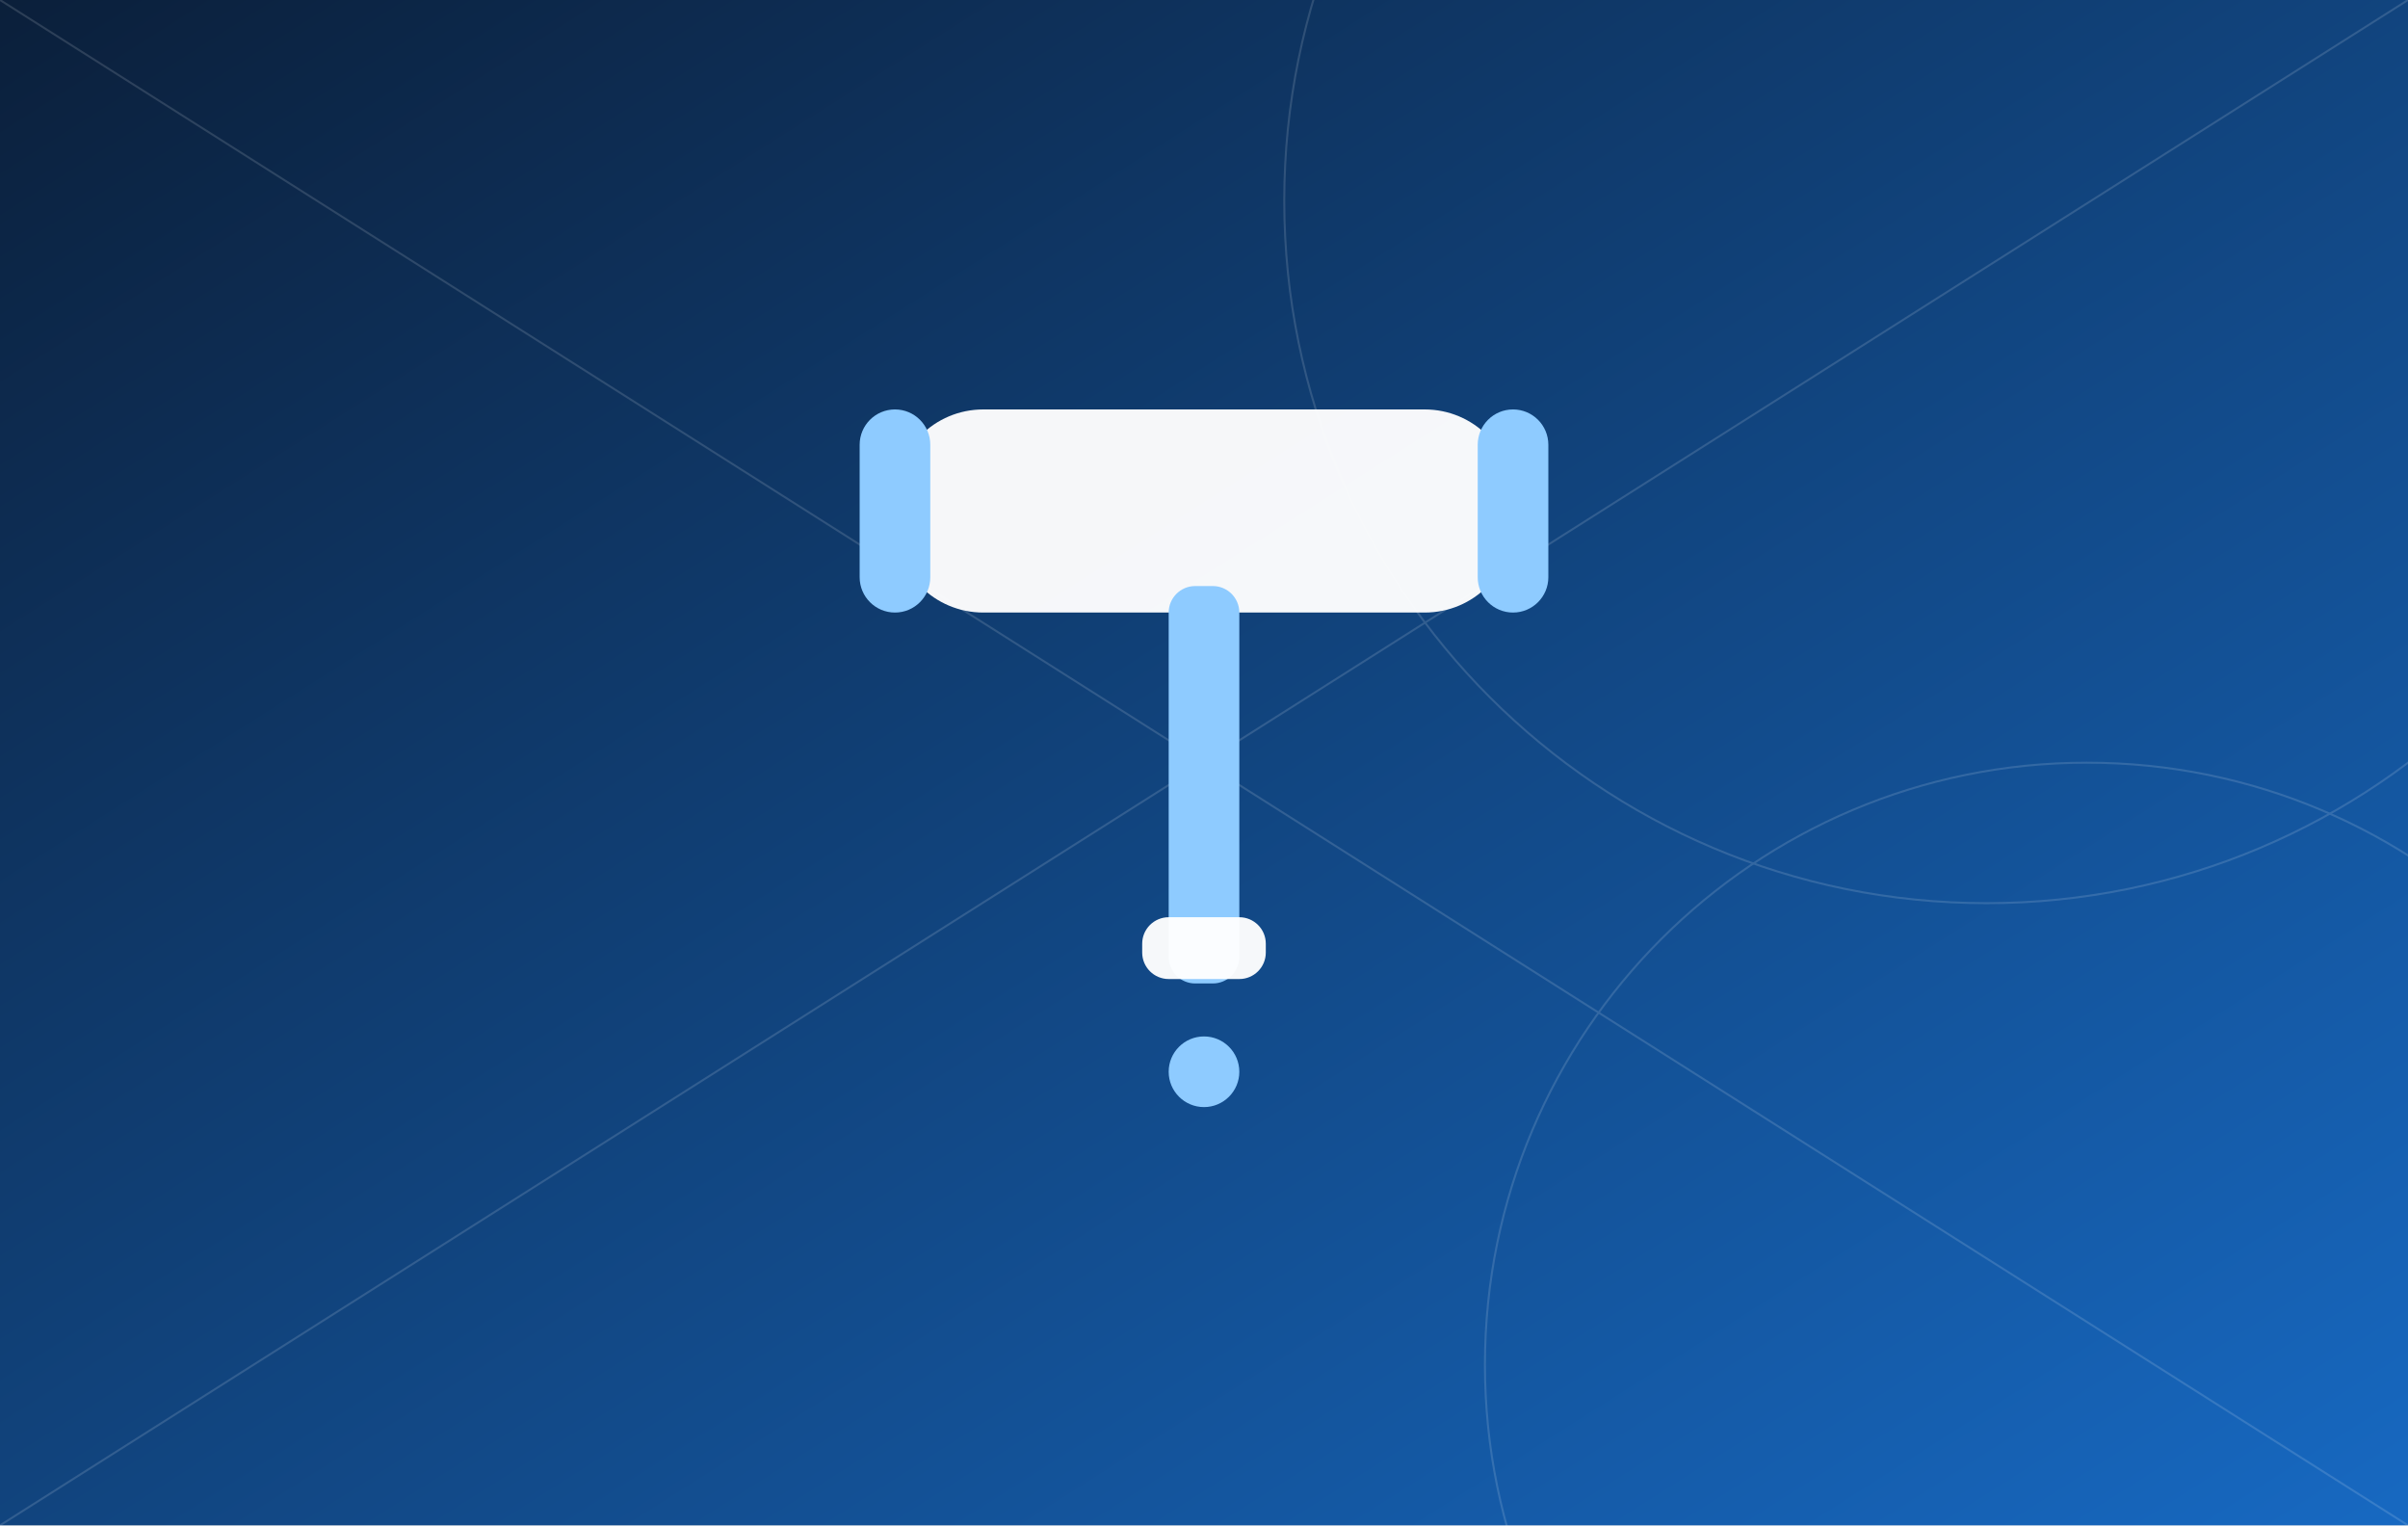
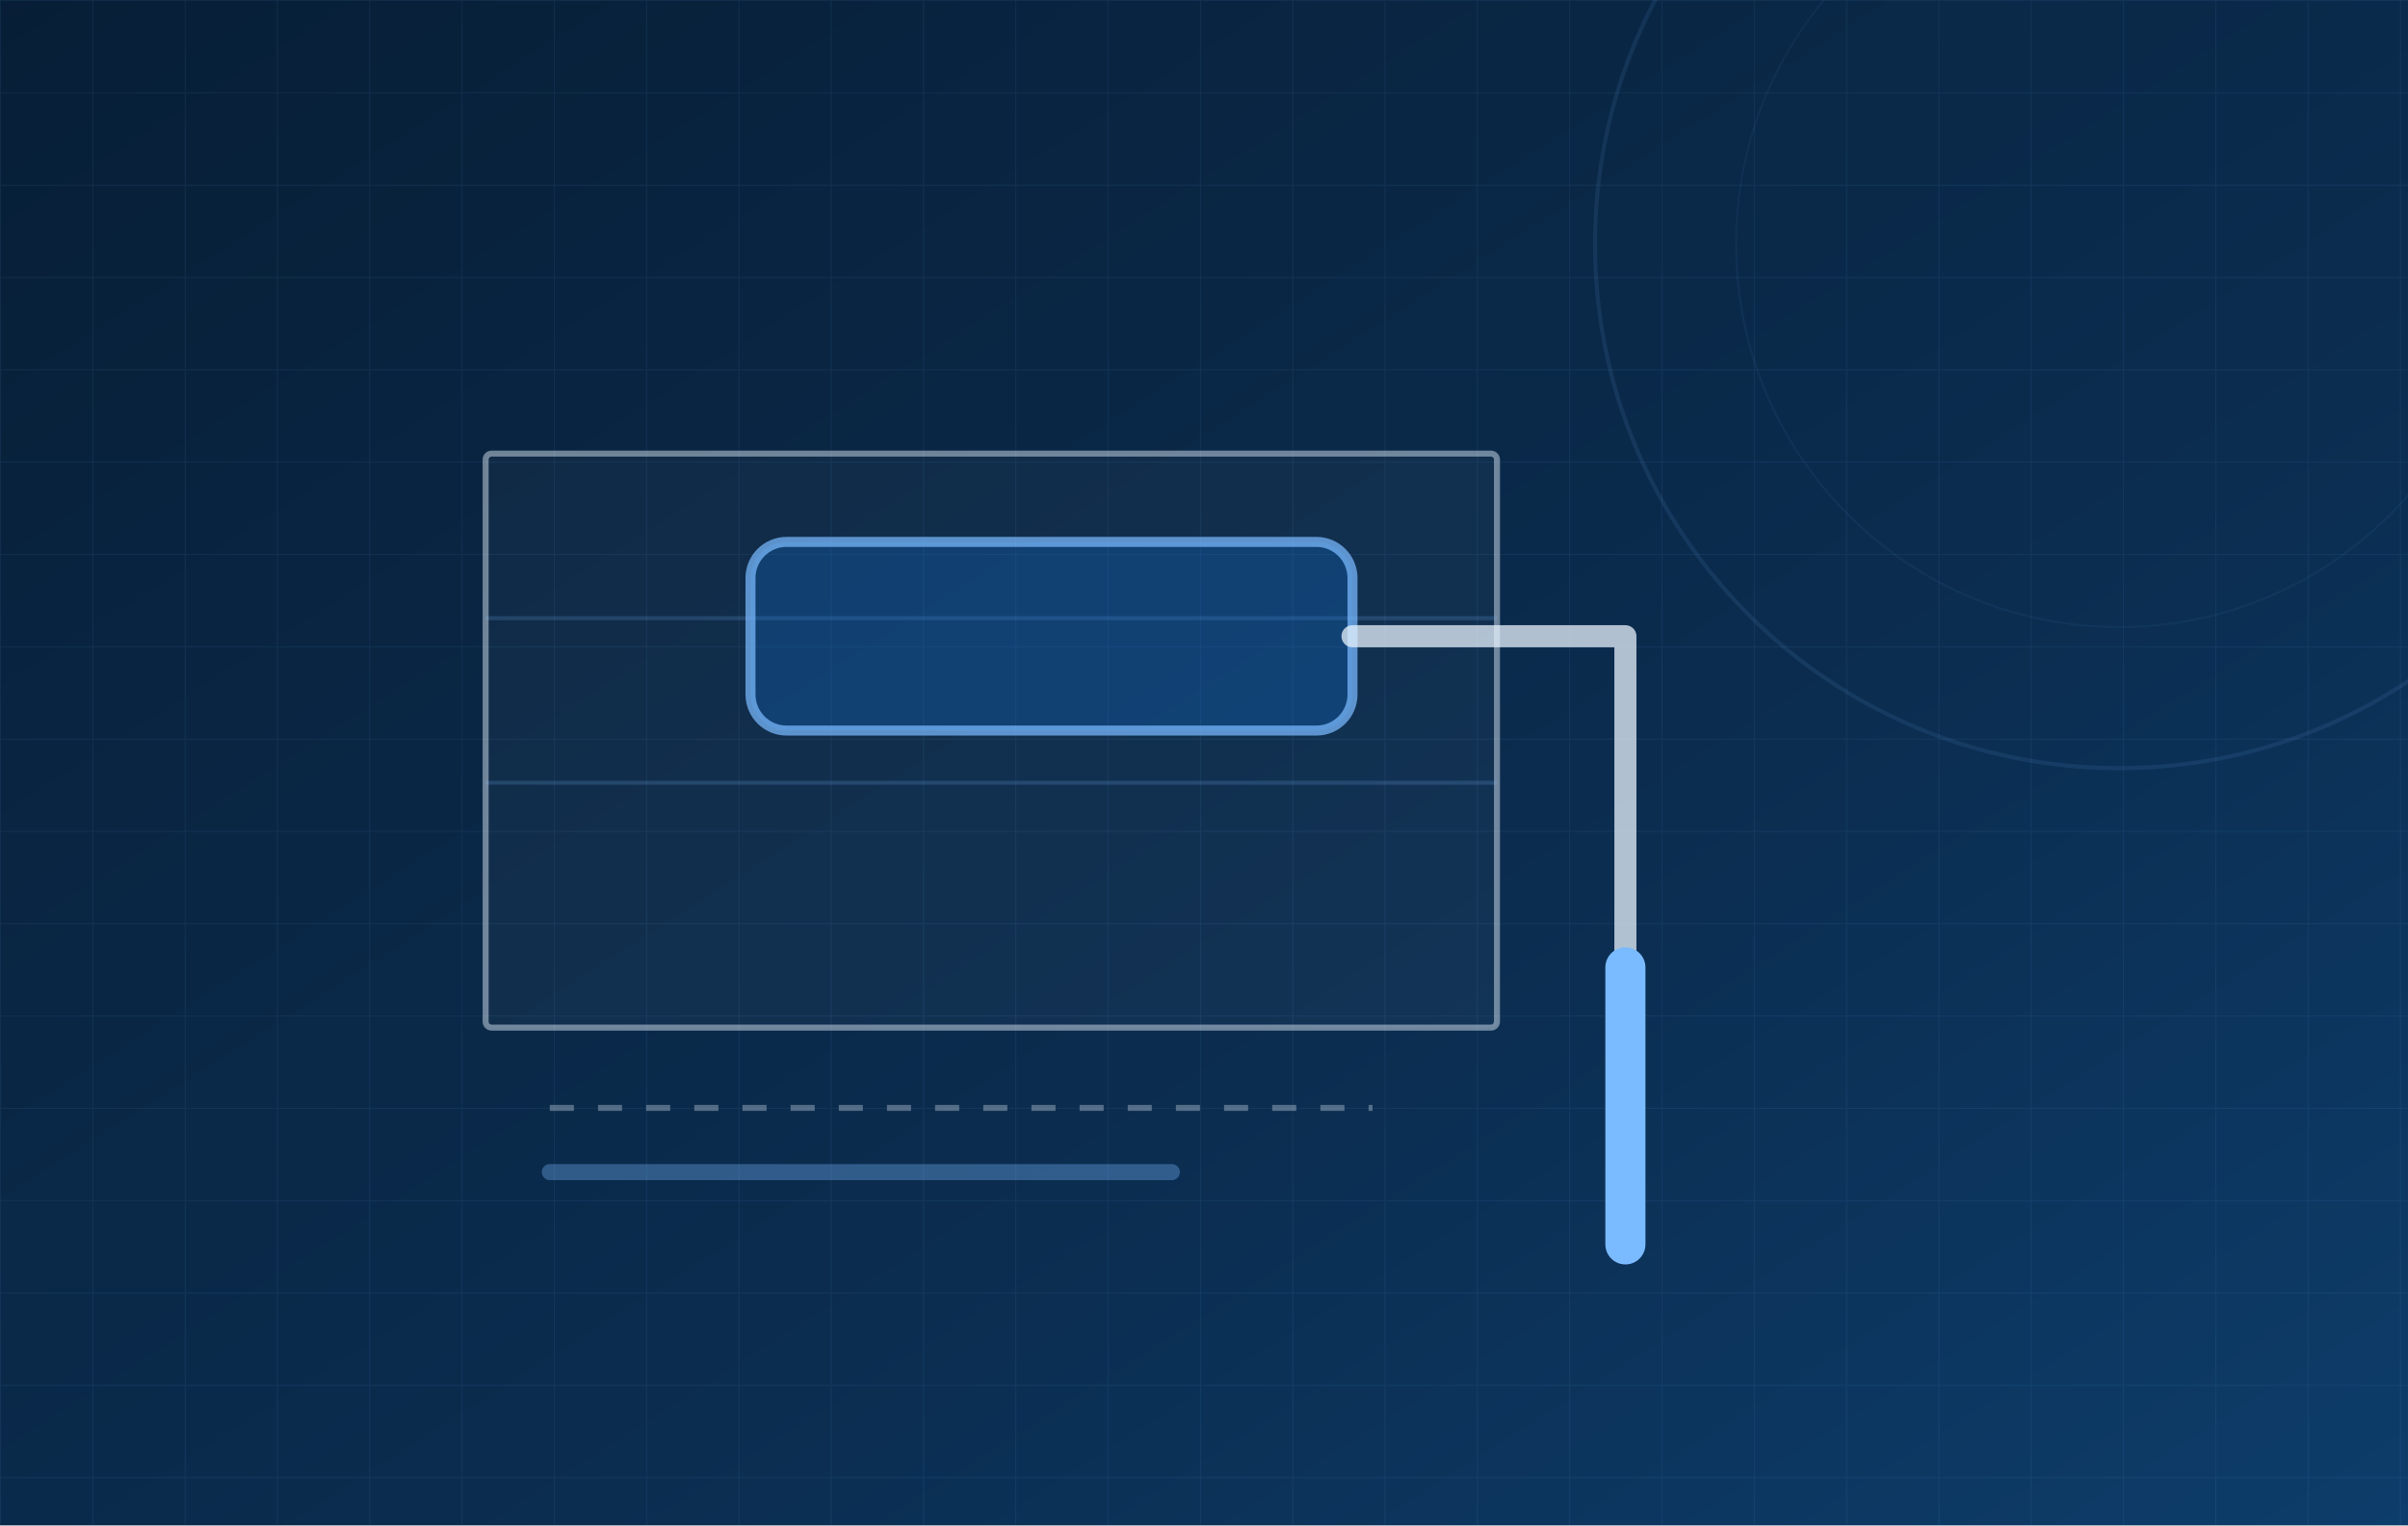
<svg xmlns="http://www.w3.org/2000/svg" width="1200" height="760" viewBox="0 0 1200 760">
  <defs>
    <linearGradient id="bg" x1="0" y1="0" x2="1" y2="1">
-       <stop offset="0%" stop-color="#0B1F3A" />
-       <stop offset="100%" stop-color="#1769C2" />
+       <stop offset="0%" stop-color="#071E36" />
+       <stop offset="62%" stop-color="#0B2D50" />
+       <stop offset="100%" stop-color="#0D3D6B" />
    </linearGradient>
+     <pattern id="grid" width="46" height="46" patternUnits="userSpaceOnUse">
+       <path d="M 46 0 L 0 0 0 46" fill="none" stroke="#7ABAFF" stroke-opacity="0.075" stroke-width="1" />
+     </pattern>
+     <filter id="glow" x="-50%" y="-50%" width="200%" height="200%">
+       <feGaussianBlur stdDeviation="8" result="blur" />
+       <feMerge>
+         <feMergeNode in="blur" />
+         <feMergeNode in="SourceGraphic" />
+       </feMerge>
+     </filter>
  </defs>
-   <rect width="1200" height="760" fill="url(#bg)" />
-   <g opacity="0.14" stroke="#ffffff" fill="none">
-     <circle cx="990" cy="100" r="350" />
-     <circle cx="1040" cy="680" r="300" />
-     <path d="M0 0 L1200 760" />
-     <path d="M1200 0 L0 760" />
-   </g>
-   <g transform="translate(600,380) scale(2.2)">
-     <rect x="-70" y="-80" width="140" height="46" rx="20" fill="#ffffff" fill-opacity="0.96" />
-     <rect x="-78" y="-80" width="16" height="46" rx="8" fill="#8ECBFF" />
-     <rect x="62" y="-80" width="16" height="46" rx="8" fill="#8ECBFF" />
-     <rect x="-8" y="-40" width="16" height="90" rx="6" fill="#8ECBFF" />
-     <rect x="-14" y="35" width="28" height="14" rx="6" fill="#ffffff" fill-opacity="0.96" />
-     <circle cx="0" cy="70" r="8" fill="#8ECBFF" />
+   <rect width="100%" height="100%" fill="url(#bg)" />
+   <rect width="100%" height="100%" fill="url(#grid)" />
+   <circle cx="88%" cy="16%" r="26%" fill="none" stroke="#7ABAFF" stroke-opacity="0.10" stroke-width="2" />
+   <circle cx="88%" cy="16%" r="19%" fill="none" stroke="#7ABAFF" stroke-opacity="0.055" stroke-width="1" />
+   <path d="M 4% 90% H 36%" stroke="#7ABAFF" stroke-opacity="0.26" stroke-width="2" />
+   <path d="M 4% 90% v -14" stroke="#7ABAFF" stroke-opacity="0.26" stroke-width="2" />
+   <g transform="translate(170 120)">
+     <rect x="72" y="106" width="504" height="286" rx="3" fill="#FFFFFF" fill-opacity="0.028" stroke="#EAF4FF" stroke-opacity="0.45" stroke-width="3" />
+     <path d="M72 188 H576 M72 270 H576" stroke="#7ABAFF" stroke-opacity="0.18" stroke-width="2" />
+     <rect x="204" y="150" width="300" height="94" rx="18" fill="#1470D3" fill-opacity="0.28" stroke="#7ABAFF" stroke-opacity="0.72" stroke-width="5" />
+     <path d="M504 197 H640 V362" fill="none" stroke="#EAF4FF" stroke-opacity="0.74" stroke-width="11" stroke-linecap="round" stroke-linejoin="round" />
+     <path d="M640 362 V500" stroke="#7ABAFF" stroke-width="20" stroke-linecap="round" />
+     <path d="M104 432 H514" stroke="#EAF4FF" stroke-opacity="0.32" stroke-width="3" stroke-dasharray="12 12" />
+     <path d="M104 464 H414" stroke="#7ABAFF" stroke-opacity="0.34" stroke-width="8" stroke-linecap="round" />
  </g>
</svg>
